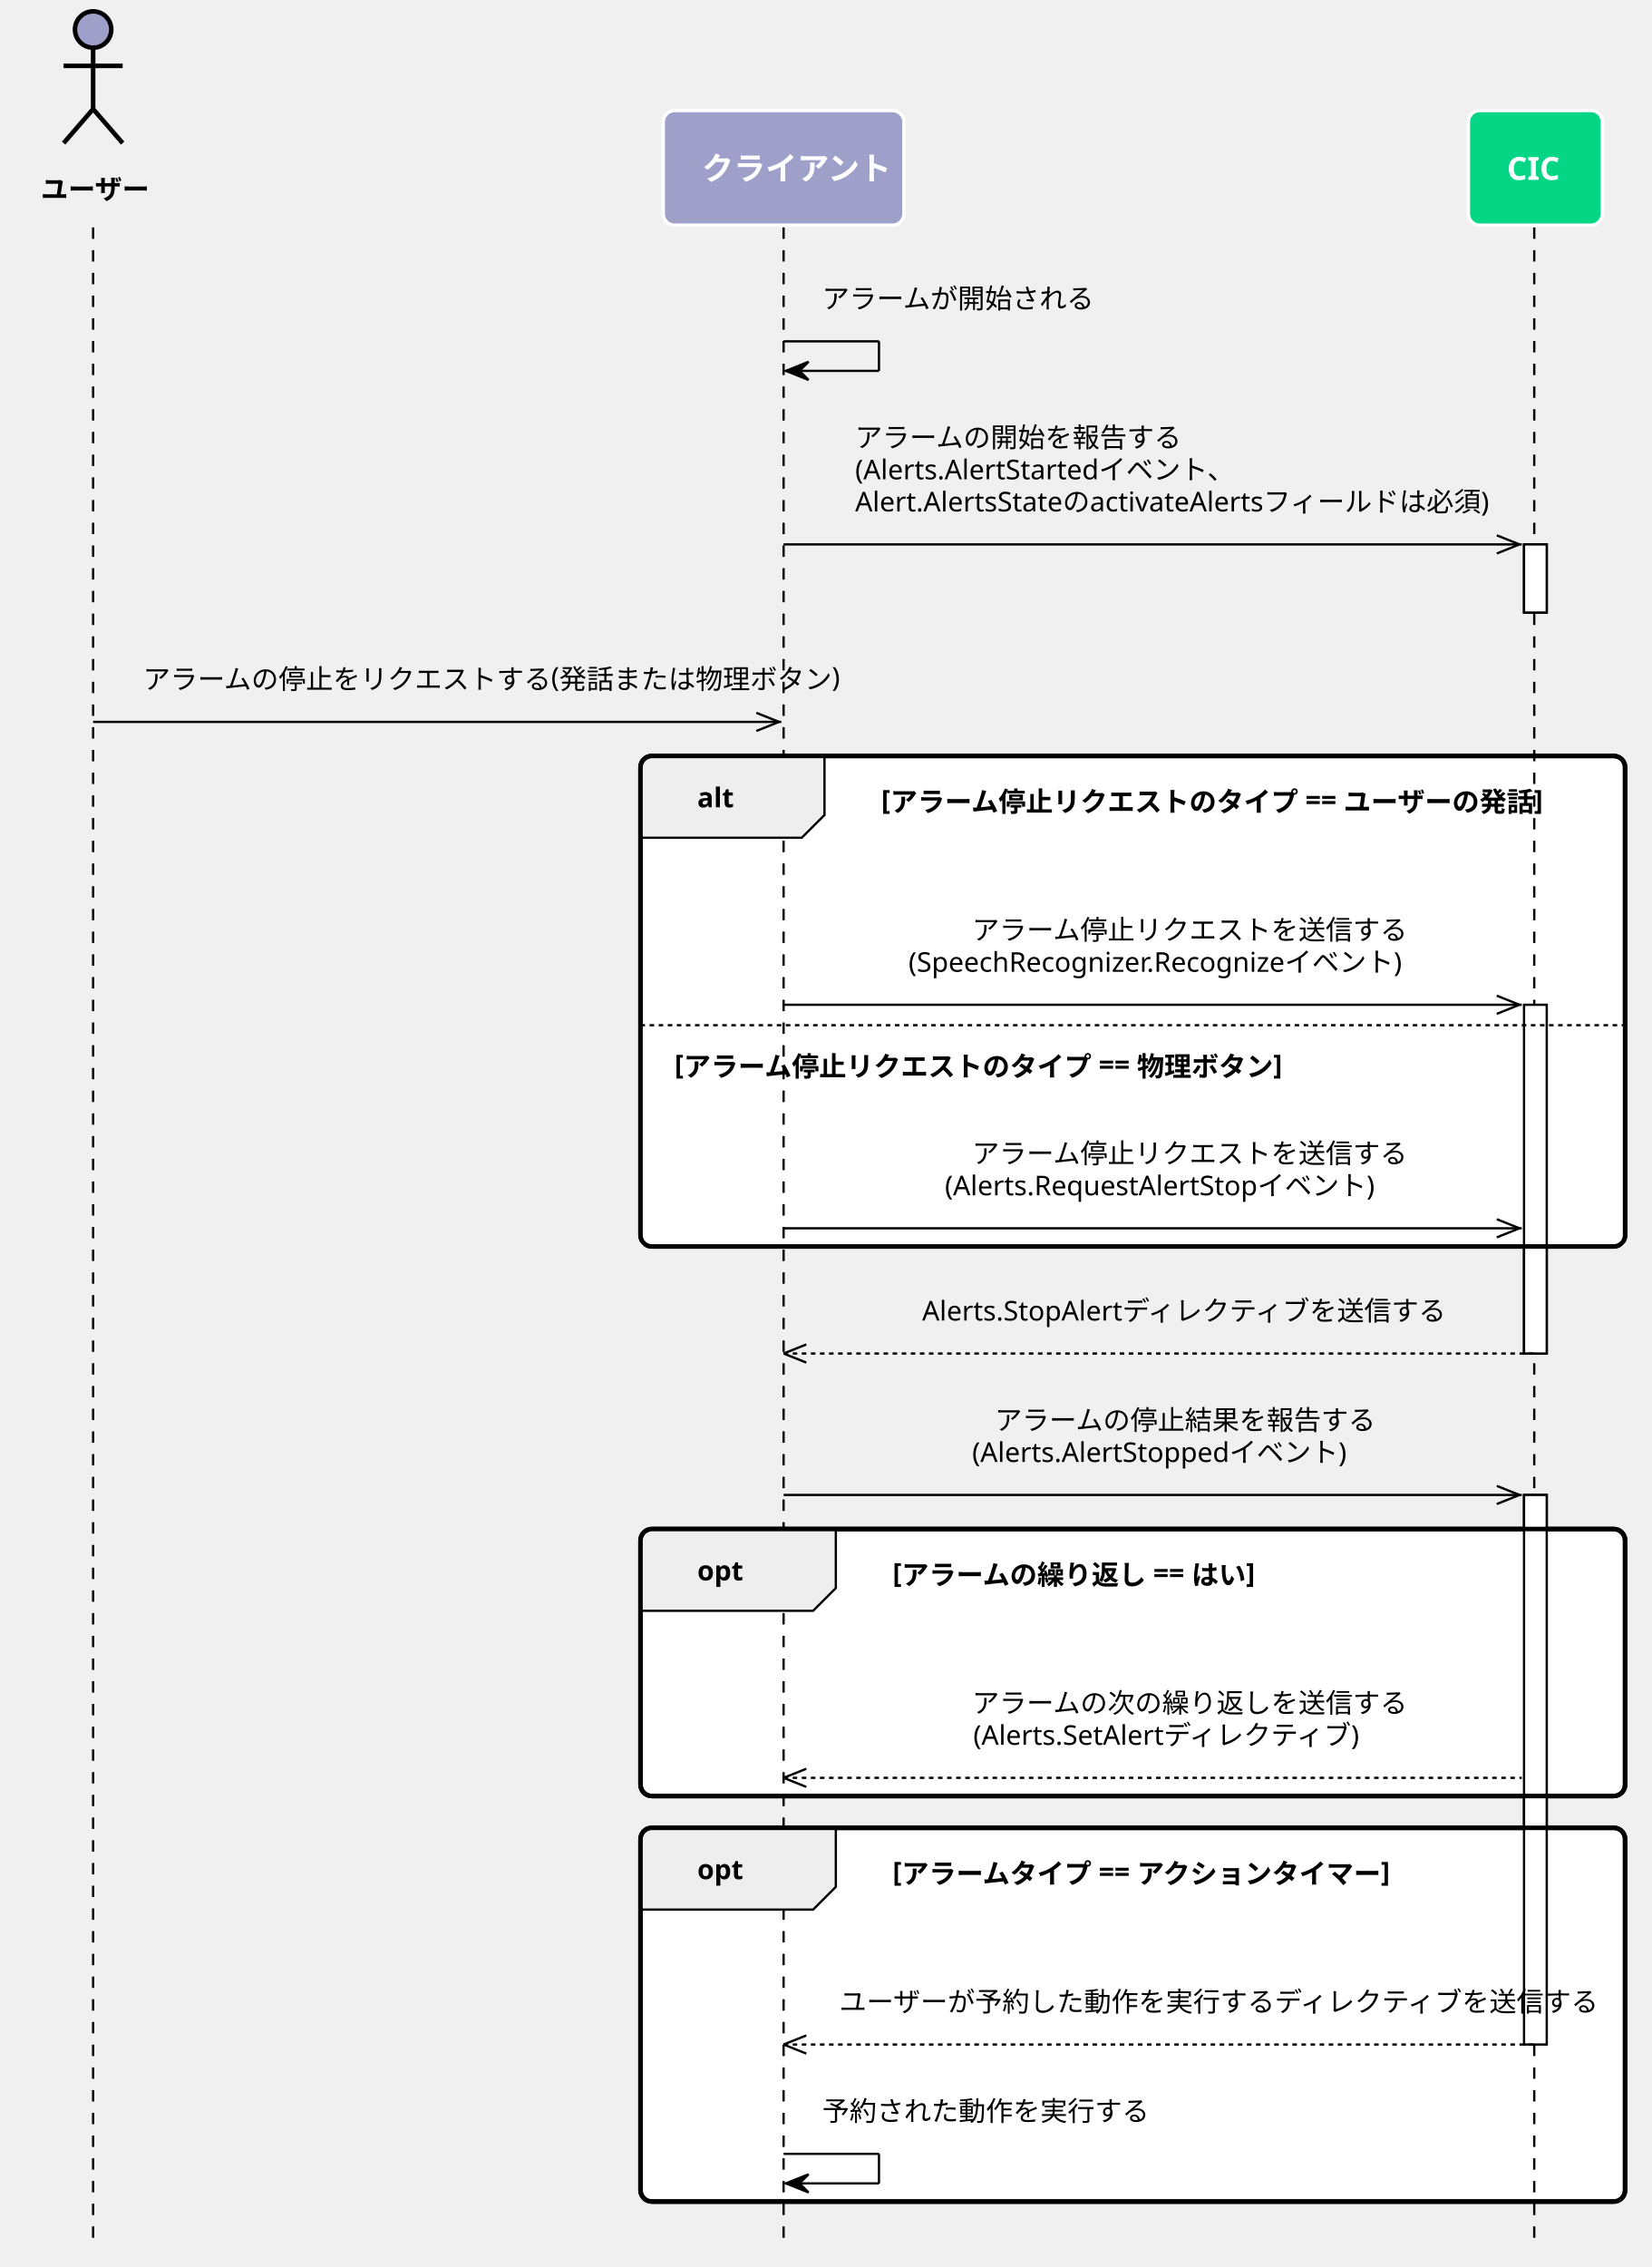
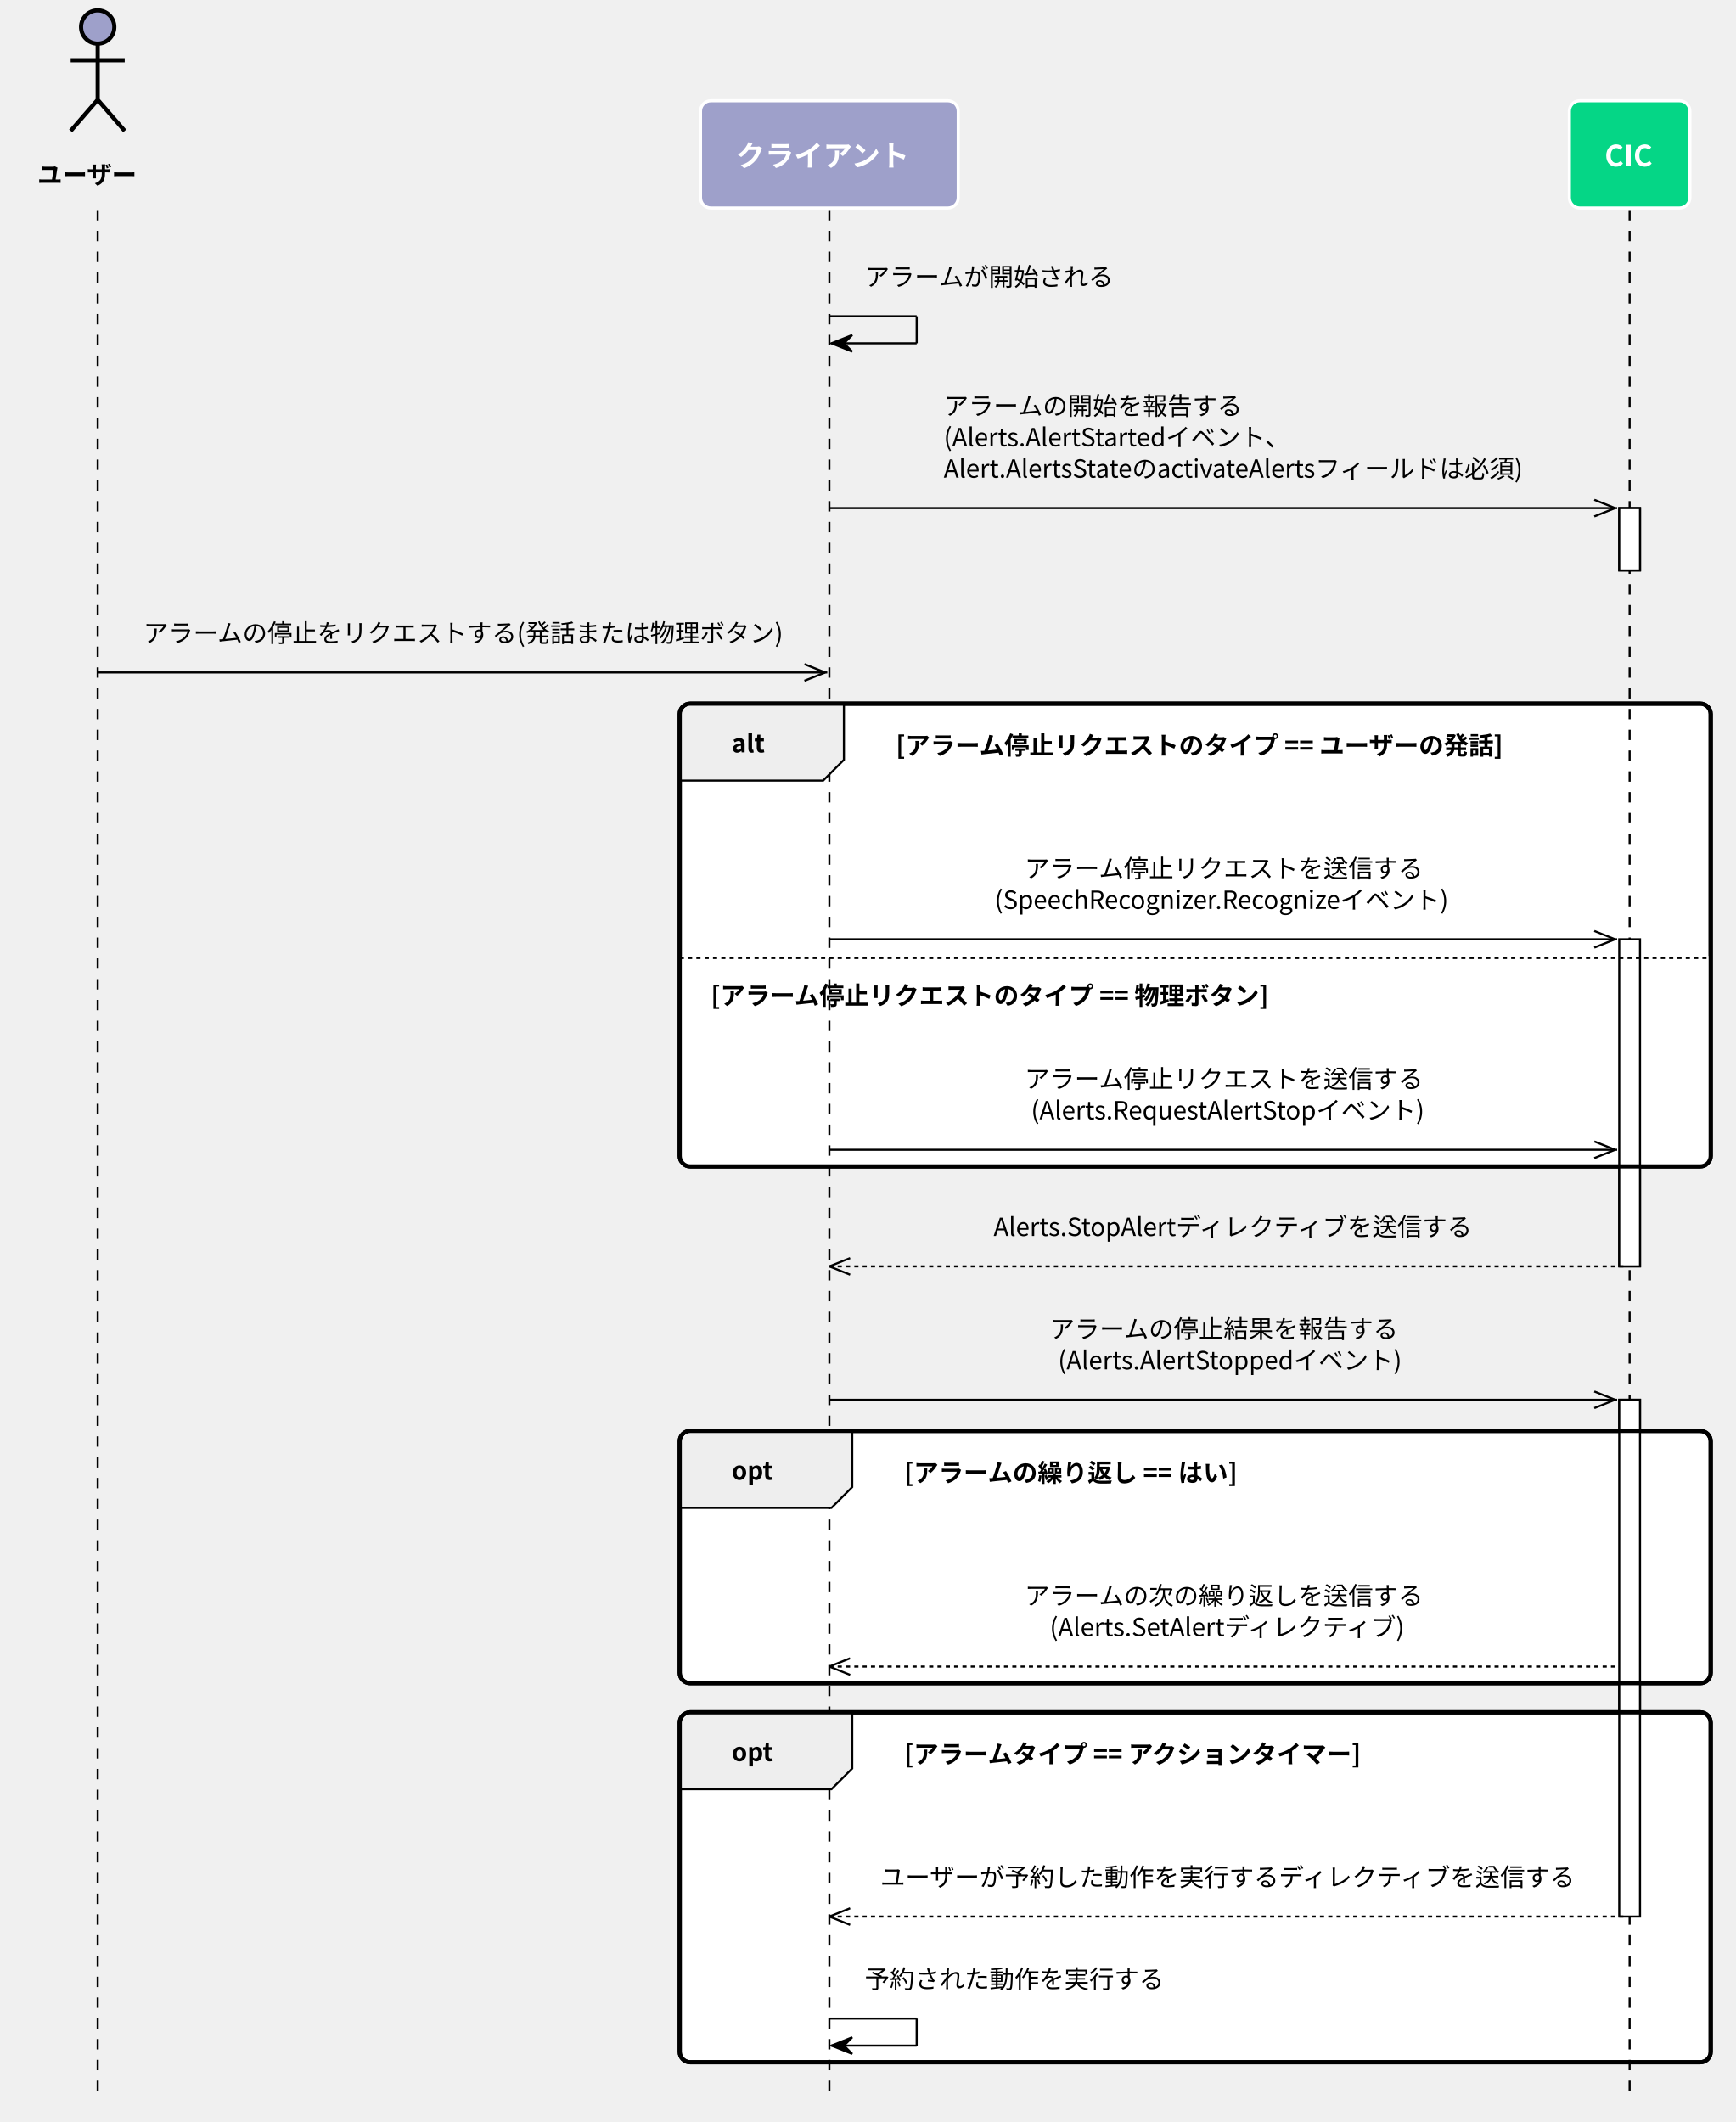
- <svg xmlns="http://www.w3.org/2000/svg" contentScriptType="application/ecmascript" contentStyleType="text/css" height="998px" preserveAspectRatio="none" style="width:727px;height:998px;" version="1.1" viewBox="0 0 727 998" width="727px" zoomAndPan="magnify">
+ <svg xmlns="http://www.w3.org/2000/svg" contentScriptType="application/ecmascript" contentStyleType="text/css" height="1021px" preserveAspectRatio="none" style="width:835px;height:1021px;" version="1.1" viewBox="0 0 835 1021" width="835px" zoomAndPan="magnify">
  <defs />
  <g>
-     <rect fill="#FFFFFF" height="30" style="stroke: #000000; stroke-width: 1.0;" width="10" x="671" y="239.664" />
-     <rect fill="#FFFFFF" height="153.531" style="stroke: #000000; stroke-width: 1.0;" width="10" x="671" y="442.328" />
-     <rect fill="#FFFFFF" height="241.93" style="stroke: #000000; stroke-width: 1.0;" width="10" x="671" y="658.125" />
-     <rect fill="#FFFFFF" height="215.93" rx="5" ry="5" style="stroke: #000000; stroke-width: 2.0;" width="433.5" x="282" y="332.797" />
-     <rect fill="#FFFFFF" height="98.398" style="stroke: none; stroke-width: 1.0;" width="433.5" x="282" y="450.328" />
-     <rect fill="#FFFFFF" height="117.531" rx="5" ry="5" style="stroke: #000000; stroke-width: 2.0;" width="433.5" x="282" y="673.125" />
-     <rect fill="#FFFFFF" height="164.531" rx="5" ry="5" style="stroke: #000000; stroke-width: 2.0;" width="433.5" x="282" y="804.656" />
-     <line style="stroke: #000000; stroke-width: 1.0; stroke-dasharray: 5.0,5.0;" x1="41" x2="41" y1="100.133" y2="986.188" />
-     <line style="stroke: #000000; stroke-width: 1.0; stroke-dasharray: 5.0,5.0;" x1="345" x2="345" y1="100.133" y2="986.188" />
-     <line style="stroke: #000000; stroke-width: 1.0; stroke-dasharray: 5.0,5.0;" x1="675.5" x2="675.5" y1="100.133" y2="986.188" />
-     <text fill="#000000" font-family="&quot;Malgun Gothic&quot;, sans-serif" font-size="12" font-weight="bold" lengthAdjust="spacingAndGlyphs" textLength="40" x="18" y="87.602">ユーザー</text>
-     <ellipse cx="41" cy="13" fill="#9EA0CA" rx="8" ry="8" style="stroke: #000000; stroke-width: 2.0;" />
-     <path d="M41,21 L41,48 M28,29 L54,29 M41,48 L28,63 M41,48 L54,63 " fill="none" style="stroke: #000000; stroke-width: 2.0;" />
-     <rect fill="#9EA0CA" height="50.488" rx="5" ry="5" style="stroke: #FFFFFF; stroke-width: 1.5;" width="106" x="292" y="48.645" />
-     <text fill="#FFFFFF" font-family="&quot;Malgun Gothic&quot;, sans-serif" font-size="14" font-weight="bold" lengthAdjust="spacingAndGlyphs" textLength="72" x="309" y="79.18">クライアント</text>
-     <rect fill="#05D686" height="50.488" rx="5" ry="5" style="stroke: #FFFFFF; stroke-width: 1.5;" width="59" x="646.5" y="48.645" />
-     <text fill="#FFFFFF" font-family="&quot;Malgun Gothic&quot;, sans-serif" font-size="14" font-weight="bold" lengthAdjust="spacingAndGlyphs" textLength="25" x="663.5" y="79.18">CIC</text>
-     <rect fill="#FFFFFF" height="30" style="stroke: #000000; stroke-width: 1.0;" width="10" x="671" y="239.664" />
-     <rect fill="#FFFFFF" height="153.531" style="stroke: #000000; stroke-width: 1.0;" width="10" x="671" y="442.328" />
-     <rect fill="#FFFFFF" height="241.93" style="stroke: #000000; stroke-width: 1.0;" width="10" x="671" y="658.125" />
-     <line style="stroke: #000000; stroke-width: 1.0;" x1="345" x2="387" y1="150.266" y2="150.266" />
-     <line style="stroke: #000000; stroke-width: 1.0;" x1="387" x2="387" y1="150.266" y2="163.266" />
-     <line style="stroke: #000000; stroke-width: 1.0;" x1="346" x2="387" y1="163.266" y2="163.266" />
-     <polygon fill="#000000" points="356,159.266,346,163.266,356,167.266,352,163.266" style="stroke: #000000; stroke-width: 1.0;" />
-     <text fill="#000000" font-family="&quot;Malgun Gothic&quot;, sans-serif" font-size="12" lengthAdjust="spacingAndGlyphs" textLength="100" x="362" y="135.734">アラームが開始される</text>
-     <line style="stroke: #000000; stroke-width: 1.0;" x1="669" x2="659" y1="239.664" y2="235.664" />
-     <line style="stroke: #000000; stroke-width: 1.0;" x1="669" x2="659" y1="239.664" y2="243.664" />
-     <line style="stroke: #000000; stroke-width: 1.0;" x1="345" x2="670" y1="239.664" y2="239.664" />
-     <text fill="#000000" font-family="&quot;Malgun Gothic&quot;, sans-serif" font-size="12" lengthAdjust="spacingAndGlyphs" textLength="120" x="376.5" y="196.867">アラームの開始を報告する</text>
-     <text fill="#000000" font-family="&quot;Malgun Gothic&quot;, sans-serif" font-size="12" lengthAdjust="spacingAndGlyphs" textLength="157" x="376.5" y="211">(Alerts.AlertStartedイベント、</text>
-     <text fill="#000000" font-family="&quot;Malgun Gothic&quot;, sans-serif" font-size="12" lengthAdjust="spacingAndGlyphs" textLength="263" x="376.5" y="225.133">Alert.AlertsStateのactivateAlertsフィールドは必須)</text>
-     <line style="stroke: #000000; stroke-width: 1.0;" x1="343" x2="333" y1="317.797" y2="313.797" />
-     <line style="stroke: #000000; stroke-width: 1.0;" x1="343" x2="333" y1="317.797" y2="321.797" />
-     <line style="stroke: #000000; stroke-width: 1.0;" x1="41" x2="344" y1="317.797" y2="317.797" />
-     <text fill="#000000" font-family="&quot;Malgun Gothic&quot;, sans-serif" font-size="12" lengthAdjust="spacingAndGlyphs" textLength="260" x="63" y="303.266">アラームの停止をリクエストする(発話または物理ボタン)</text>
-     <path d="M287,332.797 L363,332.797 L363,358.797 L353,368.797 L282,368.797 L282,337.797 " fill="#EEEEEE" style="stroke: #000000; stroke-width: 1.0;" />
-     <rect fill="none" height="215.93" rx="5" ry="5" style="stroke: #000000; stroke-width: 2.0;" width="433.5" x="282" y="332.797" />
-     <text fill="#000000" font-family="&quot;Malgun Gothic&quot;, sans-serif" font-size="12" font-weight="bold" lengthAdjust="spacingAndGlyphs" textLength="16" x="307" y="355.398">alt</text>
-     <text fill="#000000" font-family="&quot;Malgun Gothic&quot;, sans-serif" font-size="12" font-weight="bold" lengthAdjust="spacingAndGlyphs" textLength="258" x="388" y="356.398">[アラーム停止リクエストのタイプ == ユーザーの発話]</text>
-     <line style="stroke: #000000; stroke-width: 1.0;" x1="669" x2="659" y1="442.328" y2="438.328" />
-     <line style="stroke: #000000; stroke-width: 1.0;" x1="669" x2="659" y1="442.328" y2="446.328" />
-     <line style="stroke: #000000; stroke-width: 1.0;" x1="345" x2="670" y1="442.328" y2="442.328" />
-     <text fill="#000000" font-family="&quot;Malgun Gothic&quot;, sans-serif" font-size="12" lengthAdjust="spacingAndGlyphs" textLength="160" x="428" y="413.664">アラーム停止リクエストを送信する</text>
-     <text fill="#000000" font-family="&quot;Malgun Gothic&quot;, sans-serif" font-size="12" lengthAdjust="spacingAndGlyphs" textLength="216" x="400" y="427.797">(SpeechRecognizer.Recognizeイベント)</text>
-     <line style="stroke: #000000; stroke-width: 1.0; stroke-dasharray: 2.0,2.0;" x1="282" x2="715.5" y1="451.328" y2="451.328" />
-     <text fill="#000000" font-family="&quot;Malgun Gothic&quot;, sans-serif" font-size="12" font-weight="bold" lengthAdjust="spacingAndGlyphs" textLength="236" x="297" y="472.93">[アラーム停止リクエストのタイプ == 物理ボタン]</text>
-     <line style="stroke: #000000; stroke-width: 1.0;" x1="669" x2="659" y1="540.727" y2="536.727" />
-     <line style="stroke: #000000; stroke-width: 1.0;" x1="669" x2="659" y1="540.727" y2="544.727" />
-     <line style="stroke: #000000; stroke-width: 1.0;" x1="345" x2="670" y1="540.727" y2="540.727" />
-     <text fill="#000000" font-family="&quot;Malgun Gothic&quot;, sans-serif" font-size="12" lengthAdjust="spacingAndGlyphs" textLength="160" x="428" y="512.062">アラーム停止リクエストを送信する</text>
-     <text fill="#000000" font-family="&quot;Malgun Gothic&quot;, sans-serif" font-size="12" lengthAdjust="spacingAndGlyphs" textLength="184" x="416" y="526.195">(Alerts.RequestAlertStopイベント)</text>
-     <line style="stroke: #000000; stroke-width: 1.0;" x1="345" x2="355" y1="595.859" y2="591.859" />
-     <line style="stroke: #000000; stroke-width: 1.0;" x1="345" x2="355" y1="595.859" y2="599.859" />
-     <line style="stroke: #000000; stroke-width: 1.0; stroke-dasharray: 2.0,2.0;" x1="345" x2="675" y1="595.859" y2="595.859" />
-     <text fill="#000000" font-family="&quot;Malgun Gothic&quot;, sans-serif" font-size="12" lengthAdjust="spacingAndGlyphs" textLength="209" x="406" y="581.328">Alerts.StopAlertディレクティブを送信する</text>
-     <line style="stroke: #000000; stroke-width: 1.0;" x1="669" x2="659" y1="658.125" y2="654.125" />
-     <line style="stroke: #000000; stroke-width: 1.0;" x1="669" x2="659" y1="658.125" y2="662.125" />
-     <line style="stroke: #000000; stroke-width: 1.0;" x1="345" x2="670" y1="658.125" y2="658.125" />
-     <text fill="#000000" font-family="&quot;Malgun Gothic&quot;, sans-serif" font-size="12" lengthAdjust="spacingAndGlyphs" textLength="140" x="438" y="629.461">アラームの停止結果を報告する</text>
-     <text fill="#000000" font-family="&quot;Malgun Gothic&quot;, sans-serif" font-size="12" lengthAdjust="spacingAndGlyphs" textLength="160" x="428" y="643.594">(Alerts.AlertStoppedイベント)</text>
-     <path d="M287,673.125 L368,673.125 L368,699.125 L358,709.125 L282,709.125 L282,678.125 " fill="#EEEEEE" style="stroke: #000000; stroke-width: 1.0;" />
-     <rect fill="none" height="117.531" rx="5" ry="5" style="stroke: #000000; stroke-width: 2.0;" width="433.5" x="282" y="673.125" />
-     <text fill="#000000" font-family="&quot;Malgun Gothic&quot;, sans-serif" font-size="12" font-weight="bold" lengthAdjust="spacingAndGlyphs" textLength="21" x="307" y="695.727">opt</text>
-     <text fill="#000000" font-family="&quot;Malgun Gothic&quot;, sans-serif" font-size="12" font-weight="bold" lengthAdjust="spacingAndGlyphs" textLength="146" x="393" y="696.727">[アラームの繰り返し == はい]</text>
-     <line style="stroke: #000000; stroke-width: 1.0;" x1="345" x2="355" y1="782.656" y2="778.656" />
-     <line style="stroke: #000000; stroke-width: 1.0;" x1="345" x2="355" y1="782.656" y2="786.656" />
-     <line style="stroke: #000000; stroke-width: 1.0; stroke-dasharray: 2.0,2.0;" x1="345" x2="670" y1="782.656" y2="782.656" />
-     <text fill="#000000" font-family="&quot;Malgun Gothic&quot;, sans-serif" font-size="12" lengthAdjust="spacingAndGlyphs" textLength="160" x="428" y="753.992">アラームの次の繰り返しを送信する</text>
-     <text fill="#000000" font-family="&quot;Malgun Gothic&quot;, sans-serif" font-size="12" lengthAdjust="spacingAndGlyphs" textLength="159" x="428.5" y="768.125">(Alerts.SetAlertディレクティブ)</text>
-     <path d="M287,804.656 L368,804.656 L368,830.656 L358,840.656 L282,840.656 L282,809.656 " fill="#EEEEEE" style="stroke: #000000; stroke-width: 1.0;" />
-     <rect fill="none" height="164.531" rx="5" ry="5" style="stroke: #000000; stroke-width: 2.0;" width="433.5" x="282" y="804.656" />
-     <text fill="#000000" font-family="&quot;Malgun Gothic&quot;, sans-serif" font-size="12" font-weight="bold" lengthAdjust="spacingAndGlyphs" textLength="21" x="307" y="827.258">opt</text>
-     <text fill="#000000" font-family="&quot;Malgun Gothic&quot;, sans-serif" font-size="12" font-weight="bold" lengthAdjust="spacingAndGlyphs" textLength="196" x="393" y="828.258">[アラームタイプ == アクションタイマー]</text>
-     <line style="stroke: #000000; stroke-width: 1.0;" x1="345" x2="355" y1="900.055" y2="896.055" />
-     <line style="stroke: #000000; stroke-width: 1.0;" x1="345" x2="355" y1="900.055" y2="904.055" />
-     <line style="stroke: #000000; stroke-width: 1.0; stroke-dasharray: 2.0,2.0;" x1="345" x2="675" y1="900.055" y2="900.055" />
-     <text fill="#000000" font-family="&quot;Malgun Gothic&quot;, sans-serif" font-size="12" lengthAdjust="spacingAndGlyphs" textLength="282" x="369.5" y="885.523">ユーザーが予約した動作を実行するディレクティブを送信する</text>
-     <line style="stroke: #000000; stroke-width: 1.0;" x1="345" x2="387" y1="948.188" y2="948.188" />
-     <line style="stroke: #000000; stroke-width: 1.0;" x1="387" x2="387" y1="948.188" y2="961.188" />
-     <line style="stroke: #000000; stroke-width: 1.0;" x1="346" x2="387" y1="961.188" y2="961.188" />
-     <polygon fill="#000000" points="356,957.188,346,961.188,356,965.188,352,961.188" style="stroke: #000000; stroke-width: 1.0;" />
-     <text fill="#000000" font-family="&quot;Malgun Gothic&quot;, sans-serif" font-size="12" lengthAdjust="spacingAndGlyphs" textLength="122" x="362" y="933.656">予約された動作を実行する</text>
+     <rect fill="#FFFFFF" height="30" style="stroke: #000000; stroke-width: 1.0;" width="10" x="779" y="244.469" />
+     <rect fill="#FFFFFF" height="157.375" style="stroke: #000000; stroke-width: 1.0;" width="10" x="779" y="451.938" />
+     <rect fill="#FFFFFF" height="248.656" style="stroke: #000000; stroke-width: 1.0;" width="10" x="779" y="673.5" />
+     <rect fill="#FFFFFF" height="222.656" rx="5" ry="5" style="stroke: #000000; stroke-width: 2.0;" width="496" x="327" y="338.562" />
+     <rect fill="#FFFFFF" height="101.281" style="stroke: none; stroke-width: 1.0;" width="496" x="327" y="459.938" />
+     <rect fill="#FFFFFF" height="121.375" rx="5" ry="5" style="stroke: #000000; stroke-width: 2.0;" width="496" x="327" y="688.5" />
+     <rect fill="#FFFFFF" height="168.375" rx="5" ry="5" style="stroke: #000000; stroke-width: 2.0;" width="496" x="327" y="823.875" />
+     <line style="stroke: #000000; stroke-width: 1.0; stroke-dasharray: 5.0,5.0;" x1="47" x2="47" y1="101.094" y2="1009.25" />
+     <line style="stroke: #000000; stroke-width: 1.0; stroke-dasharray: 5.0,5.0;" x1="399" x2="399" y1="101.094" y2="1009.25" />
+     <line style="stroke: #000000; stroke-width: 1.0; stroke-dasharray: 5.0,5.0;" x1="784" x2="784" y1="101.094" y2="1009.25" />
+     <text fill="#000000" font-family="Noto Sans CJK KR" font-size="12" font-weight="bold" lengthAdjust="spacingAndGlyphs" textLength="52" x="18" y="88.457">ユーザー</text>
+     <ellipse cx="47" cy="13" fill="#9EA0CA" rx="8" ry="8" style="stroke: #000000; stroke-width: 2.0;" />
+     <path d="M47,21 L47,48 M34,29 L60,29 M47,48 L34,63 M47,48 L60,63 " fill="none" style="stroke: #000000; stroke-width: 2.0;" />
+     <rect fill="#9EA0CA" height="51.609" rx="5" ry="5" style="stroke: #FFFFFF; stroke-width: 1.5;" width="124" x="337" y="48.484" />
+     <text fill="#FFFFFF" font-family="Noto Sans CJK KR" font-size="14" font-weight="bold" lengthAdjust="spacingAndGlyphs" textLength="90" x="354" y="80.018">クライアント</text>
+     <rect fill="#05D686" height="51.609" rx="5" ry="5" style="stroke: #FFFFFF; stroke-width: 1.5;" width="58" x="755" y="48.484" />
+     <text fill="#FFFFFF" font-family="Noto Sans CJK KR" font-size="14" font-weight="bold" lengthAdjust="spacingAndGlyphs" textLength="24" x="772" y="80.018">CIC</text>
+     <rect fill="#FFFFFF" height="30" style="stroke: #000000; stroke-width: 1.0;" width="10" x="779" y="244.469" />
+     <rect fill="#FFFFFF" height="157.375" style="stroke: #000000; stroke-width: 1.0;" width="10" x="779" y="451.938" />
+     <rect fill="#FFFFFF" height="248.656" style="stroke: #000000; stroke-width: 1.0;" width="10" x="779" y="673.5" />
+     <line style="stroke: #000000; stroke-width: 1.0;" x1="399" x2="441" y1="152.188" y2="152.188" />
+     <line style="stroke: #000000; stroke-width: 1.0;" x1="441" x2="441" y1="152.188" y2="165.188" />
+     <line style="stroke: #000000; stroke-width: 1.0;" x1="400" x2="441" y1="165.188" y2="165.188" />
+     <polygon fill="#000000" points="410,161.188,400,165.188,410,169.188,406,165.188" style="stroke: #000000; stroke-width: 1.0;" />
+     <text fill="#000000" font-family="Noto Sans CJK KR" font-size="12" lengthAdjust="spacingAndGlyphs" textLength="120" x="416" y="137.551">アラームが開始される</text>
+     <line style="stroke: #000000; stroke-width: 1.0;" x1="777" x2="767" y1="244.469" y2="240.469" />
+     <line style="stroke: #000000; stroke-width: 1.0;" x1="777" x2="767" y1="244.469" y2="248.469" />
+     <line style="stroke: #000000; stroke-width: 1.0;" x1="399" x2="778" y1="244.469" y2="244.469" />
+     <text fill="#000000" font-family="Noto Sans CJK KR" font-size="12" lengthAdjust="spacingAndGlyphs" textLength="144" x="454" y="199.644">アラームの開始を報告する</text>
+     <text fill="#000000" font-family="Noto Sans CJK KR" font-size="12" lengthAdjust="spacingAndGlyphs" textLength="161" x="454" y="214.738">(Alerts.AlertStartedイベント、</text>
+     <text fill="#000000" font-family="Noto Sans CJK KR" font-size="12" lengthAdjust="spacingAndGlyphs" textLength="270" x="454" y="229.832">Alert.AlertsStateのactivateAlertsフィールドは必須)</text>
+     <line style="stroke: #000000; stroke-width: 1.0;" x1="397" x2="387" y1="323.562" y2="319.562" />
+     <line style="stroke: #000000; stroke-width: 1.0;" x1="397" x2="387" y1="323.562" y2="327.562" />
+     <line style="stroke: #000000; stroke-width: 1.0;" x1="47" x2="398" y1="323.562" y2="323.562" />
+     <text fill="#000000" font-family="Noto Sans CJK KR" font-size="12" lengthAdjust="spacingAndGlyphs" textLength="308" x="69" y="308.926">アラームの停止をリクエストする(発話または物理ボタン)</text>
+     <path d="M332,338.562 L406,338.562 L406,365.562 L396,375.562 L327,375.562 L327,343.562 " fill="#EEEEEE" style="stroke: #000000; stroke-width: 1.0;" />
+     <rect fill="none" height="222.656" rx="5" ry="5" style="stroke: #000000; stroke-width: 2.0;" width="496" x="327" y="338.562" />
+     <text fill="#000000" font-family="Noto Sans CJK KR" font-size="12" font-weight="bold" lengthAdjust="spacingAndGlyphs" textLength="14" x="352" y="362.019">alt</text>
+     <text fill="#000000" font-family="Noto Sans CJK KR" font-size="12" font-weight="bold" lengthAdjust="spacingAndGlyphs" textLength="314" x="431" y="363.019">[アラーム停止リクエストのタイプ == ユーザーの発話]</text>
+     <line style="stroke: #000000; stroke-width: 1.0;" x1="777" x2="767" y1="451.938" y2="447.938" />
+     <line style="stroke: #000000; stroke-width: 1.0;" x1="777" x2="767" y1="451.938" y2="455.938" />
+     <line style="stroke: #000000; stroke-width: 1.0;" x1="399" x2="778" y1="451.938" y2="451.938" />
+     <text fill="#000000" font-family="Noto Sans CJK KR" font-size="12" lengthAdjust="spacingAndGlyphs" textLength="192" x="493" y="422.207">アラーム停止リクエストを送信する</text>
+     <text fill="#000000" font-family="Noto Sans CJK KR" font-size="12" lengthAdjust="spacingAndGlyphs" textLength="221" x="478.5" y="437.301">(SpeechRecognizer.Recognizeイベント)</text>
+     <line style="stroke: #000000; stroke-width: 1.0; stroke-dasharray: 2.0,2.0;" x1="327" x2="823" y1="460.938" y2="460.938" />
+     <text fill="#000000" font-family="Noto Sans CJK KR" font-size="12" font-weight="bold" lengthAdjust="spacingAndGlyphs" textLength="288" x="342" y="483.394">[アラーム停止リクエストのタイプ == 物理ボタン]</text>
+     <line style="stroke: #000000; stroke-width: 1.0;" x1="777" x2="767" y1="553.219" y2="549.219" />
+     <line style="stroke: #000000; stroke-width: 1.0;" x1="777" x2="767" y1="553.219" y2="557.219" />
+     <line style="stroke: #000000; stroke-width: 1.0;" x1="399" x2="778" y1="553.219" y2="553.219" />
+     <text fill="#000000" font-family="Noto Sans CJK KR" font-size="12" lengthAdjust="spacingAndGlyphs" textLength="192" x="493" y="523.488">アラーム停止リクエストを送信する</text>
+     <text fill="#000000" font-family="Noto Sans CJK KR" font-size="12" lengthAdjust="spacingAndGlyphs" textLength="186" x="496" y="538.582">(Alerts.RequestAlertStopイベント)</text>
+     <line style="stroke: #000000; stroke-width: 1.0;" x1="399" x2="409" y1="609.312" y2="605.312" />
+     <line style="stroke: #000000; stroke-width: 1.0;" x1="399" x2="409" y1="609.312" y2="613.312" />
+     <line style="stroke: #000000; stroke-width: 1.0; stroke-dasharray: 2.0,2.0;" x1="399" x2="783" y1="609.312" y2="609.312" />
+     <text fill="#000000" font-family="Noto Sans CJK KR" font-size="12" lengthAdjust="spacingAndGlyphs" textLength="227" x="478" y="594.676">Alerts.StopAlertディレクティブを送信する</text>
+     <line style="stroke: #000000; stroke-width: 1.0;" x1="777" x2="767" y1="673.5" y2="669.5" />
+     <line style="stroke: #000000; stroke-width: 1.0;" x1="777" x2="767" y1="673.5" y2="677.5" />
+     <line style="stroke: #000000; stroke-width: 1.0;" x1="399" x2="778" y1="673.5" y2="673.5" />
+     <text fill="#000000" font-family="Noto Sans CJK KR" font-size="12" lengthAdjust="spacingAndGlyphs" textLength="168" x="505" y="643.769">アラームの停止結果を報告する</text>
+     <text fill="#000000" font-family="Noto Sans CJK KR" font-size="12" lengthAdjust="spacingAndGlyphs" textLength="160" x="509" y="658.863">(Alerts.AlertStoppedイベント)</text>
+     <path d="M332,688.5 L410,688.5 L410,715.5 L400,725.5 L327,725.5 L327,693.5 " fill="#EEEEEE" style="stroke: #000000; stroke-width: 1.0;" />
+     <rect fill="none" height="121.375" rx="5" ry="5" style="stroke: #000000; stroke-width: 2.0;" width="496" x="327" y="688.5" />
+     <text fill="#000000" font-family="Noto Sans CJK KR" font-size="12" font-weight="bold" lengthAdjust="spacingAndGlyphs" textLength="18" x="352" y="711.957">opt</text>
+     <text fill="#000000" font-family="Noto Sans CJK KR" font-size="12" font-weight="bold" lengthAdjust="spacingAndGlyphs" textLength="171" x="435" y="712.957">[アラームの繰り返し == はい]</text>
+     <line style="stroke: #000000; stroke-width: 1.0;" x1="399" x2="409" y1="801.875" y2="797.875" />
+     <line style="stroke: #000000; stroke-width: 1.0;" x1="399" x2="409" y1="801.875" y2="805.875" />
+     <line style="stroke: #000000; stroke-width: 1.0; stroke-dasharray: 2.0,2.0;" x1="399" x2="778" y1="801.875" y2="801.875" />
+     <text fill="#000000" font-family="Noto Sans CJK KR" font-size="12" lengthAdjust="spacingAndGlyphs" textLength="192" x="493" y="772.144">アラームの次の繰り返しを送信する</text>
+     <text fill="#000000" font-family="Noto Sans CJK KR" font-size="12" lengthAdjust="spacingAndGlyphs" textLength="168" x="505" y="787.238">(Alerts.SetAlertディレクティブ)</text>
+     <path d="M332,823.875 L410,823.875 L410,850.875 L400,860.875 L327,860.875 L327,828.875 " fill="#EEEEEE" style="stroke: #000000; stroke-width: 1.0;" />
+     <rect fill="none" height="168.375" rx="5" ry="5" style="stroke: #000000; stroke-width: 2.0;" width="496" x="327" y="823.875" />
+     <text fill="#000000" font-family="Noto Sans CJK KR" font-size="12" font-weight="bold" lengthAdjust="spacingAndGlyphs" textLength="18" x="352" y="847.332">opt</text>
+     <text fill="#000000" font-family="Noto Sans CJK KR" font-size="12" font-weight="bold" lengthAdjust="spacingAndGlyphs" textLength="236" x="435" y="848.332">[アラームタイプ == アクションタイマー]</text>
+     <line style="stroke: #000000; stroke-width: 1.0;" x1="399" x2="409" y1="922.156" y2="918.156" />
+     <line style="stroke: #000000; stroke-width: 1.0;" x1="399" x2="409" y1="922.156" y2="926.156" />
+     <line style="stroke: #000000; stroke-width: 1.0; stroke-dasharray: 2.0,2.0;" x1="399" x2="783" y1="922.156" y2="922.156" />
+     <text fill="#000000" font-family="Noto Sans CJK KR" font-size="12" lengthAdjust="spacingAndGlyphs" textLength="336" x="423.5" y="907.519">ユーザーが予約した動作を実行するディレクティブを送信する</text>
+     <line style="stroke: #000000; stroke-width: 1.0;" x1="399" x2="441" y1="971.25" y2="971.25" />
+     <line style="stroke: #000000; stroke-width: 1.0;" x1="441" x2="441" y1="971.25" y2="984.25" />
+     <line style="stroke: #000000; stroke-width: 1.0;" x1="400" x2="441" y1="984.25" y2="984.25" />
+     <polygon fill="#000000" points="410,980.25,400,984.25,410,988.25,406,984.25" style="stroke: #000000; stroke-width: 1.0;" />
+     <text fill="#000000" font-family="Noto Sans CJK KR" font-size="12" lengthAdjust="spacingAndGlyphs" textLength="144" x="416" y="956.613">予約された動作を実行する</text>
  </g>
</svg>
